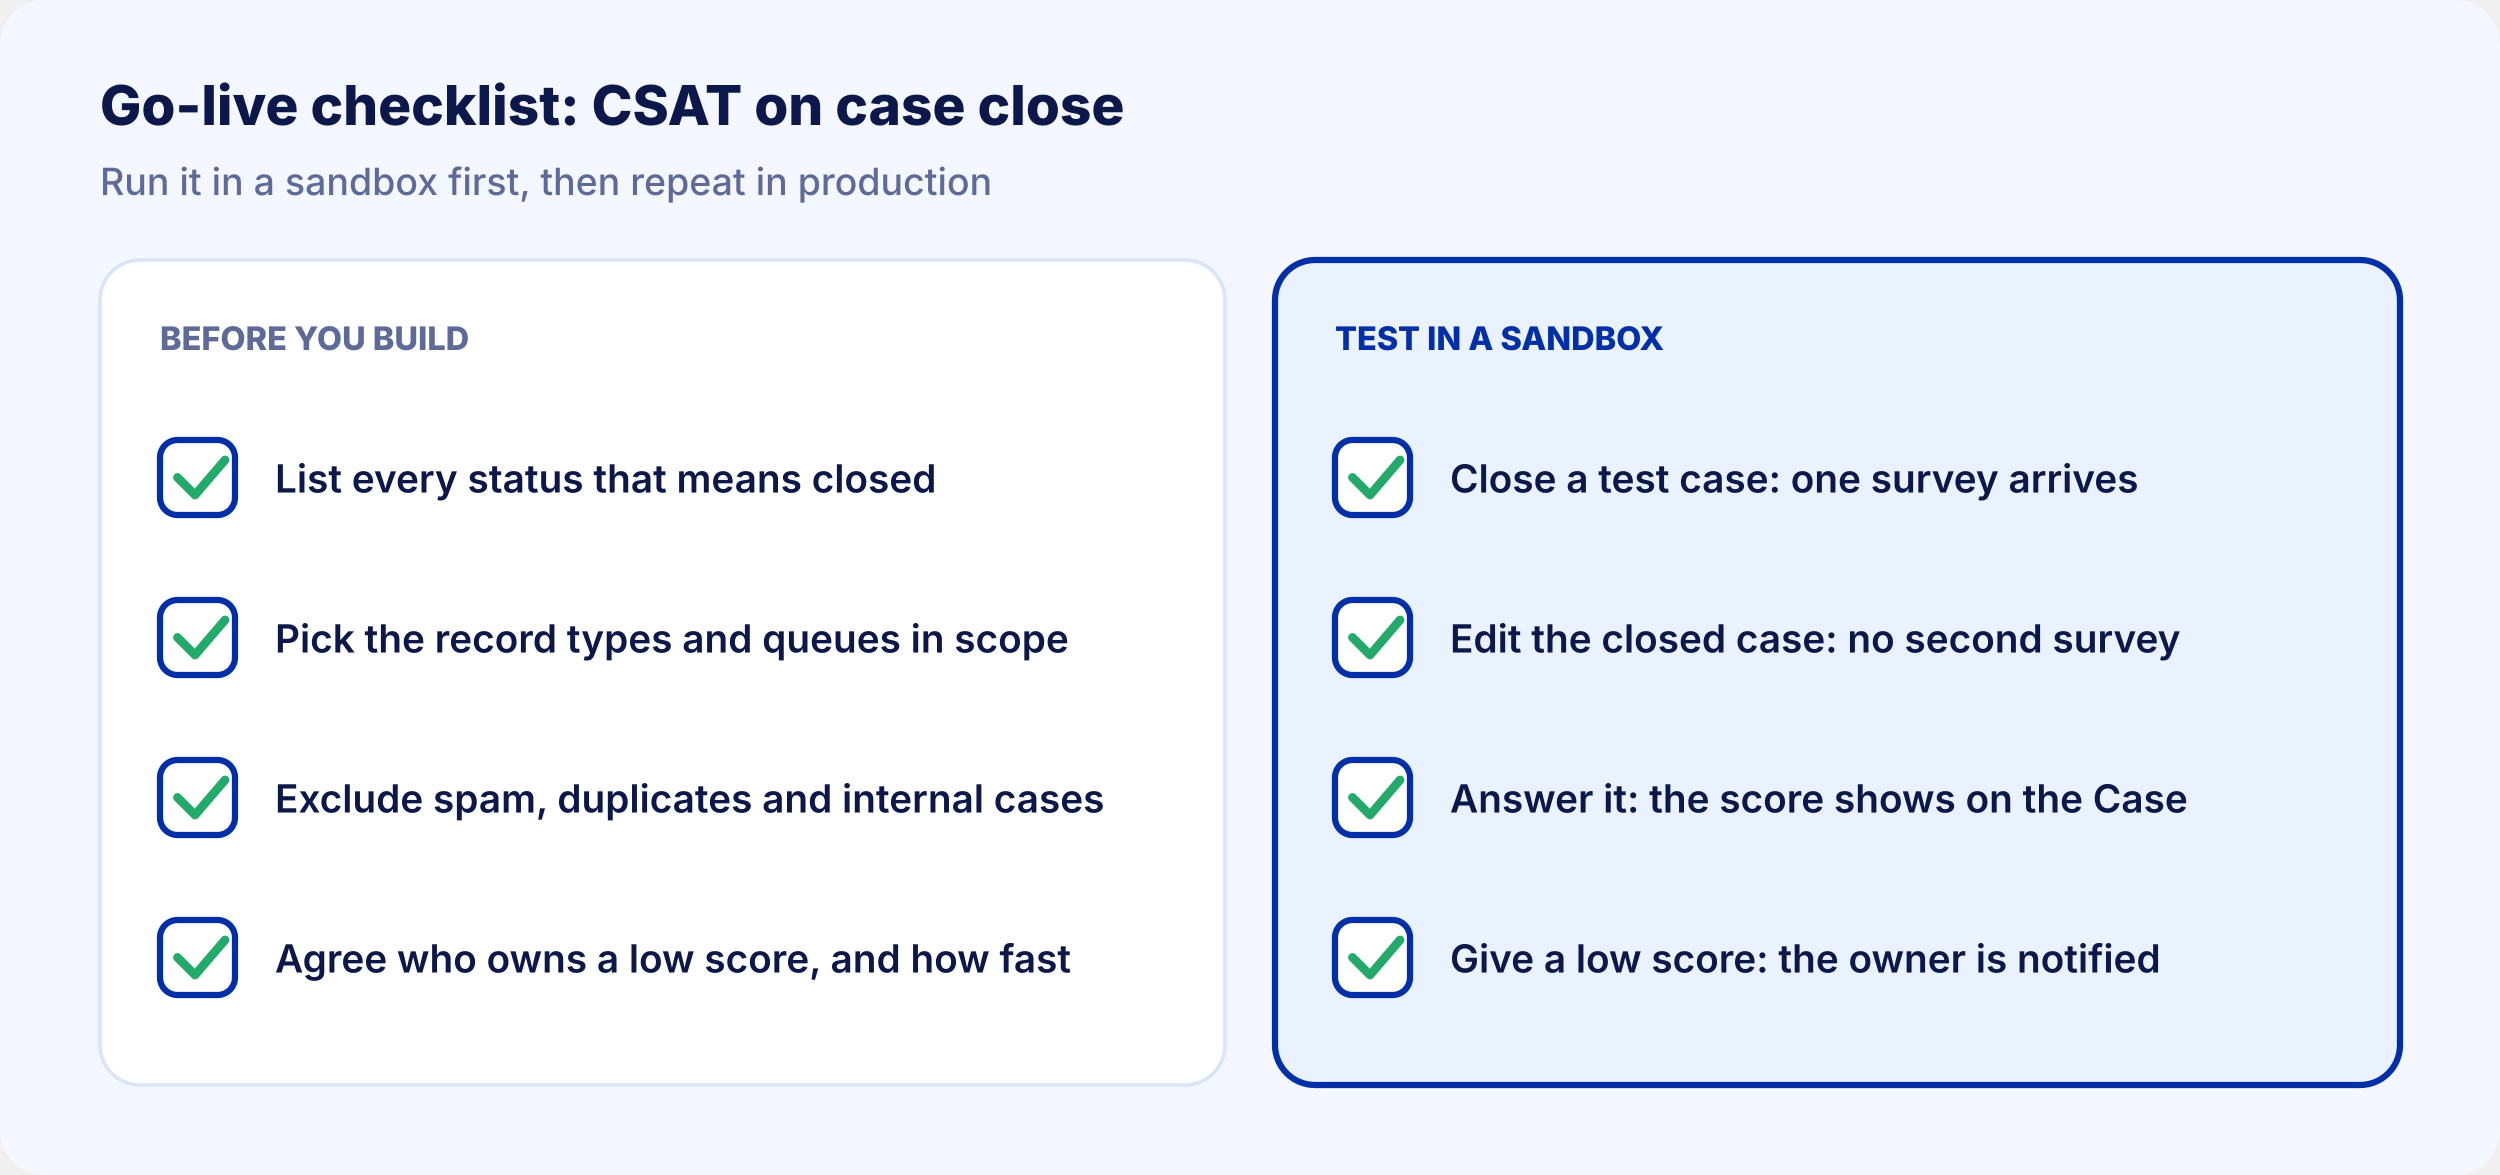
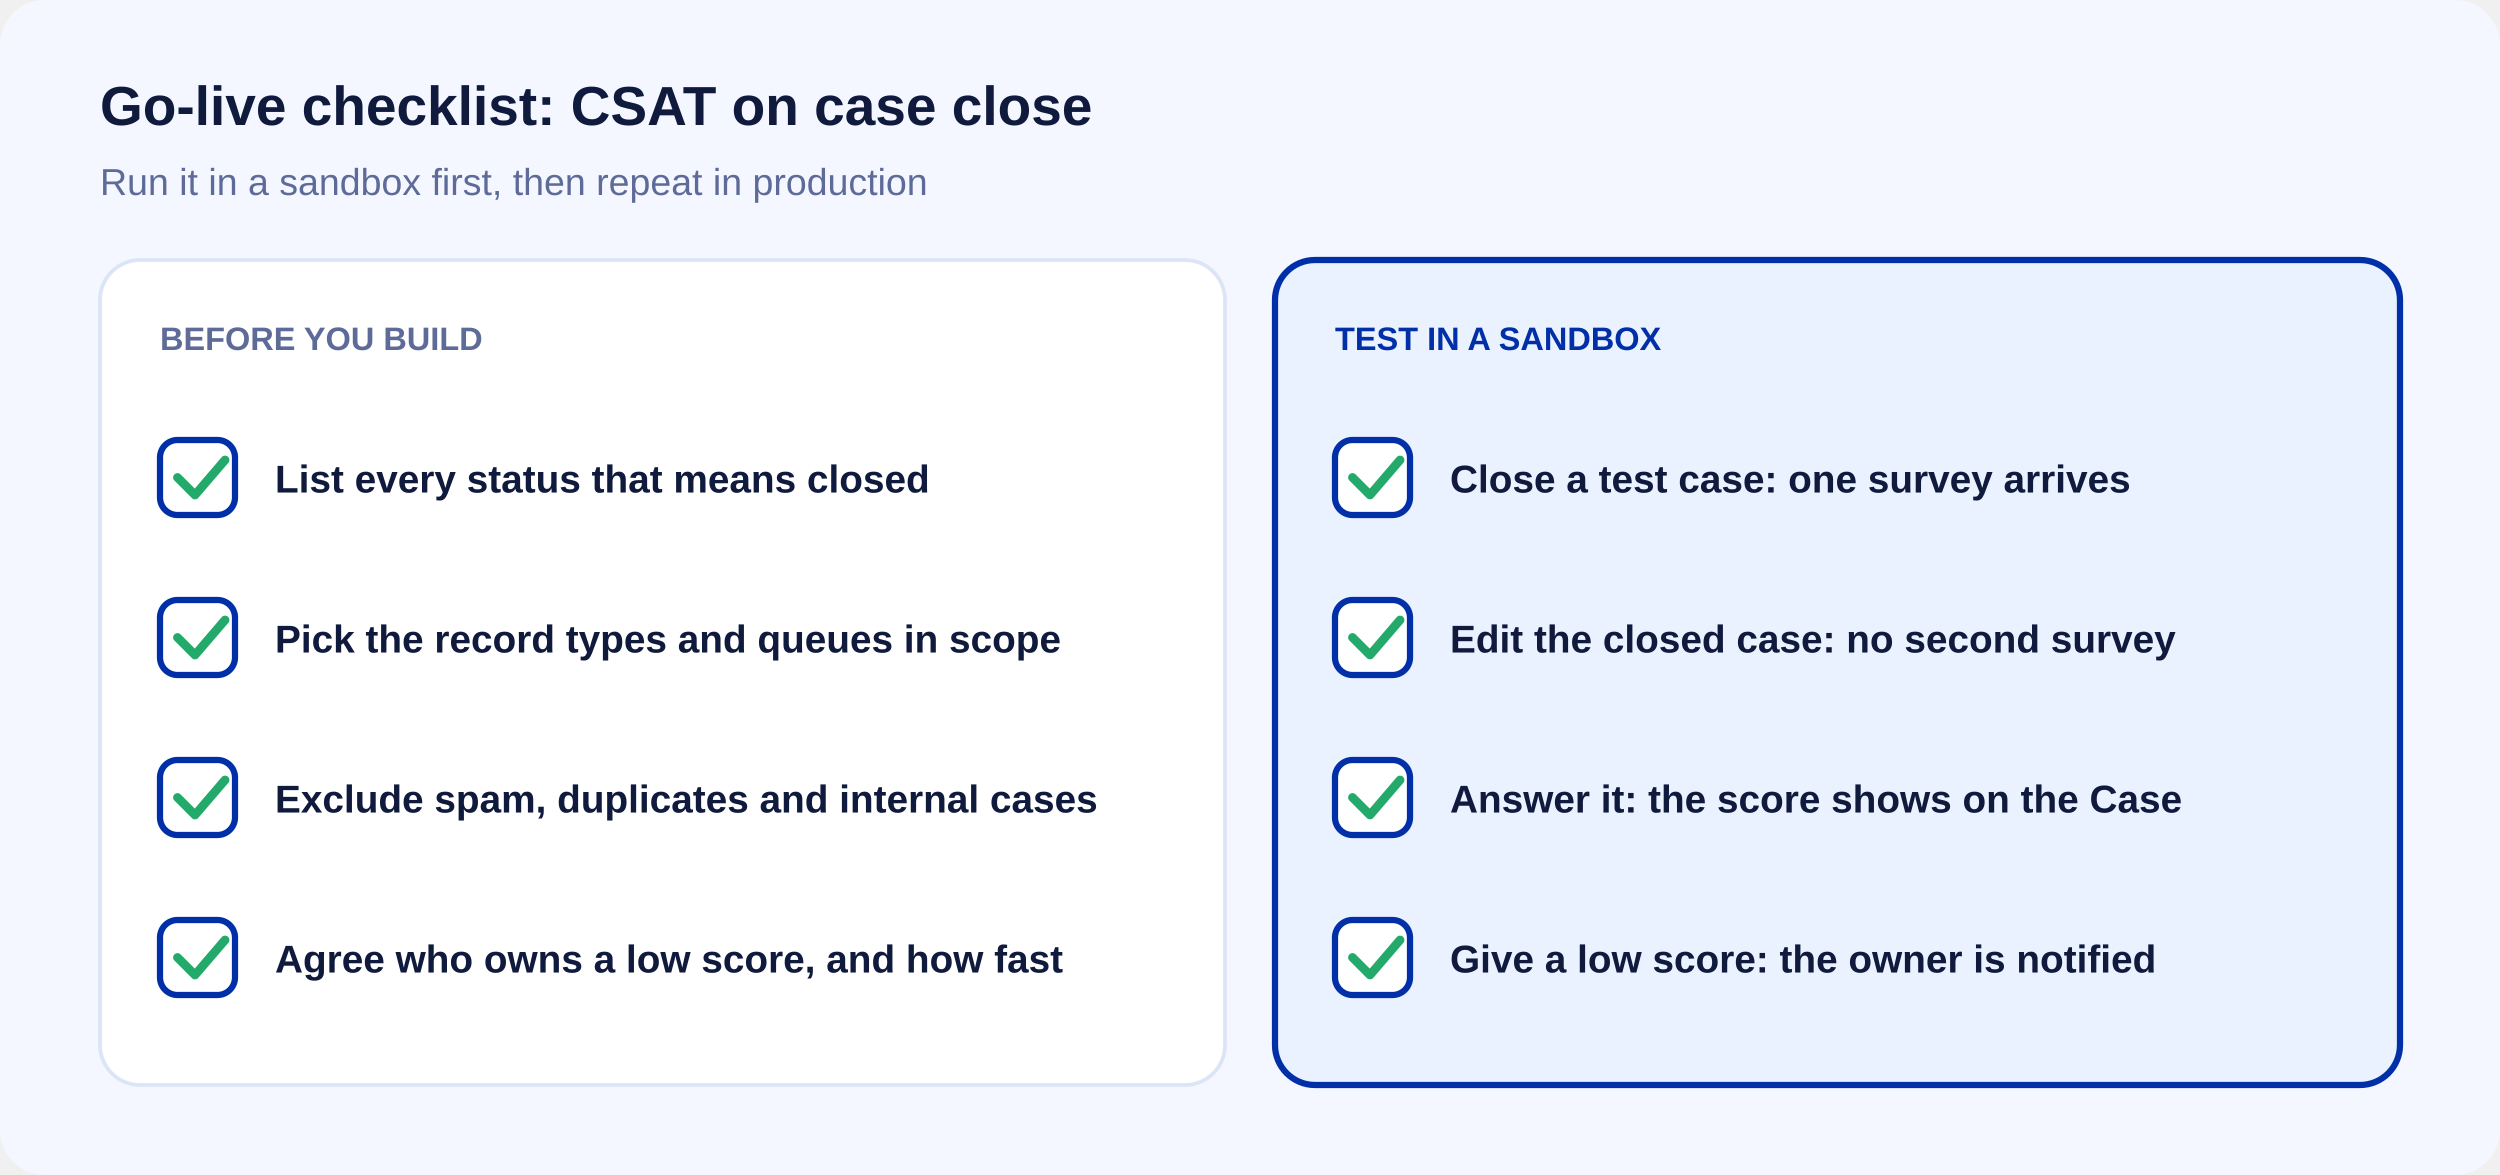
<svg xmlns="http://www.w3.org/2000/svg" viewBox="0 0 1000 470" role="img" aria-label="Go-live checklist. Before you build: list closed statuses, pick record types and queues, exclude spam and internal cases, agree who owns a low score. Test in a sandbox: one survey per closed case, no second survey on edit, score shows on the Case, low score notifies the owner">
  <defs>
    <marker id="ah" viewBox="0 0 10 10" refX="8" refY="5" markerWidth="7" markerHeight="7" orient="auto-start-reverse">
      <path d="M0 0L10 5L0 10z" fill="#002FA7" />
    </marker>
    <marker id="ahs" viewBox="0 0 10 10" refX="9" refY="5" markerWidth="4" markerHeight="4" orient="auto">
      <path d="M0 0L10 5L0 10z" fill="#002FA7" />
    </marker>
    <marker id="aha" viewBox="0 0 10 10" refX="8" refY="5" markerWidth="5" markerHeight="5" orient="auto-start-reverse">
      <path d="M0 0L10 5L0 10z" fill="#E9A52B" />
    </marker>
    <marker id="ahr" viewBox="0 0 10 10" refX="8" refY="5" markerWidth="6" markerHeight="6" orient="auto-start-reverse">
      <path d="M0 0L10 5L0 10z" fill="#EB5757" />
    </marker>
    <marker id="ahg" viewBox="0 0 10 10" refX="8" refY="5" markerWidth="6" markerHeight="6" orient="auto-start-reverse">
      <path d="M0 0L10 5L0 10z" fill="#23A96A" />
    </marker>
  </defs>
  <rect width="1000" height="470" rx="18" fill="#F4F7FF" />
-   <text x="40" y="50" font-size="22" font-weight="800" fill="#0C184A" text-anchor="start" font-family="Inter, Arial, sans-serif">Go-live checklist: CSAT on case close</text>
-   <text x="40" y="78" font-size="15" font-weight="500" fill="#5E6B98" text-anchor="start" font-family="Inter, Arial, sans-serif">Run it in a sandbox first, then repeat in production</text>
+   <text x="40" y="50" font-size="22" font-weight="800" fill="#0F1A3D" text-anchor="start" font-family="IBM Plex Sans, Arial, sans-serif">Go-live checklist: CSAT on case close</text>
+   <text x="40" y="78" font-size="15" font-weight="500" fill="#5E6B98" text-anchor="start" font-family="IBM Plex Sans, Arial, sans-serif">Run it in a sandbox first, then repeat in production</text>
  <rect x="40" y="104" width="450" height="330" rx="16" fill="#FFFFFF" stroke="#DCE4F7" stroke-width="1.5" />
-   <text x="64" y="140" font-size="13" font-weight="800" fill="#5E6B98" text-anchor="start" font-family="Inter, Arial, sans-serif">BEFORE YOU BUILD</text>
+   <text x="64" y="140" font-size="13" font-weight="800" fill="#5E6B98" text-anchor="start" font-family="IBM Plex Sans, Arial, sans-serif">BEFORE YOU BUILD</text>
  <rect x="64" y="176" width="30" height="30" rx="7" fill="#FFFFFF" stroke="#002FA7" stroke-width="2.5" />
  <path d="M71 191 l7 7 l12 -14" fill="none" stroke="#23A96A" stroke-width="3.5" stroke-linecap="round" stroke-linejoin="round" />
-   <text x="110" y="197" font-size="15.5" font-weight="600" fill="#0C184A" text-anchor="start" font-family="Inter, Arial, sans-serif">List every status that means closed</text>
+   <text x="110" y="197" font-size="15.5" font-weight="600" fill="#0F1A3D" text-anchor="start" font-family="IBM Plex Sans, Arial, sans-serif">List every status that means closed</text>
  <rect x="64" y="240" width="30" height="30" rx="7" fill="#FFFFFF" stroke="#002FA7" stroke-width="2.5" />
  <path d="M71 255 l7 7 l12 -14" fill="none" stroke="#23A96A" stroke-width="3.5" stroke-linecap="round" stroke-linejoin="round" />
-   <text x="110" y="261" font-size="15.5" font-weight="600" fill="#0C184A" text-anchor="start" font-family="Inter, Arial, sans-serif">Pick the record types and queues in scope</text>
+   <text x="110" y="261" font-size="15.5" font-weight="600" fill="#0F1A3D" text-anchor="start" font-family="IBM Plex Sans, Arial, sans-serif">Pick the record types and queues in scope</text>
  <rect x="64" y="304" width="30" height="30" rx="7" fill="#FFFFFF" stroke="#002FA7" stroke-width="2.5" />
  <path d="M71 319 l7 7 l12 -14" fill="none" stroke="#23A96A" stroke-width="3.5" stroke-linecap="round" stroke-linejoin="round" />
-   <text x="110" y="325" font-size="15.5" font-weight="600" fill="#0C184A" text-anchor="start" font-family="Inter, Arial, sans-serif">Exclude spam, duplicates and internal cases</text>
+   <text x="110" y="325" font-size="15.5" font-weight="600" fill="#0F1A3D" text-anchor="start" font-family="IBM Plex Sans, Arial, sans-serif">Exclude spam, duplicates and internal cases</text>
  <rect x="64" y="368" width="30" height="30" rx="7" fill="#FFFFFF" stroke="#002FA7" stroke-width="2.5" />
  <path d="M71 383 l7 7 l12 -14" fill="none" stroke="#23A96A" stroke-width="3.5" stroke-linecap="round" stroke-linejoin="round" />
-   <text x="110" y="389" font-size="15.5" font-weight="600" fill="#0C184A" text-anchor="start" font-family="Inter, Arial, sans-serif">Agree who owns a low score, and how fast</text>
+   <text x="110" y="389" font-size="15.5" font-weight="600" fill="#0F1A3D" text-anchor="start" font-family="IBM Plex Sans, Arial, sans-serif">Agree who owns a low score, and how fast</text>
  <rect x="510" y="104" width="450" height="330" rx="16" fill="#EAF1FF" stroke="#002FA7" stroke-width="2.5" />
-   <text x="534" y="140" font-size="13" font-weight="800" fill="#002FA7" text-anchor="start" font-family="Inter, Arial, sans-serif">TEST IN A SANDBOX</text>
+   <text x="534" y="140" font-size="13" font-weight="800" fill="#002FA7" text-anchor="start" font-family="IBM Plex Sans, Arial, sans-serif">TEST IN A SANDBOX</text>
  <rect x="534" y="176" width="30" height="30" rx="7" fill="#FFFFFF" stroke="#002FA7" stroke-width="2.5" />
  <path d="M541 191 l7 7 l12 -14" fill="none" stroke="#23A96A" stroke-width="3.5" stroke-linecap="round" stroke-linejoin="round" />
-   <text x="580" y="197" font-size="15.5" font-weight="600" fill="#0C184A" text-anchor="start" font-family="Inter, Arial, sans-serif">Close a test case: one survey arrives</text>
+   <text x="580" y="197" font-size="15.5" font-weight="600" fill="#0F1A3D" text-anchor="start" font-family="IBM Plex Sans, Arial, sans-serif">Close a test case: one survey arrives</text>
  <rect x="534" y="240" width="30" height="30" rx="7" fill="#FFFFFF" stroke="#002FA7" stroke-width="2.5" />
  <path d="M541 255 l7 7 l12 -14" fill="none" stroke="#23A96A" stroke-width="3.5" stroke-linecap="round" stroke-linejoin="round" />
-   <text x="580" y="261" font-size="15.5" font-weight="600" fill="#0C184A" text-anchor="start" font-family="Inter, Arial, sans-serif">Edit the closed case: no second survey</text>
+   <text x="580" y="261" font-size="15.5" font-weight="600" fill="#0F1A3D" text-anchor="start" font-family="IBM Plex Sans, Arial, sans-serif">Edit the closed case: no second survey</text>
  <rect x="534" y="304" width="30" height="30" rx="7" fill="#FFFFFF" stroke="#002FA7" stroke-width="2.5" />
  <path d="M541 319 l7 7 l12 -14" fill="none" stroke="#23A96A" stroke-width="3.5" stroke-linecap="round" stroke-linejoin="round" />
-   <text x="580" y="325" font-size="15.5" font-weight="600" fill="#0C184A" text-anchor="start" font-family="Inter, Arial, sans-serif">Answer it: the score shows on the Case</text>
+   <text x="580" y="325" font-size="15.5" font-weight="600" fill="#0F1A3D" text-anchor="start" font-family="IBM Plex Sans, Arial, sans-serif">Answer it: the score shows on the Case</text>
  <rect x="534" y="368" width="30" height="30" rx="7" fill="#FFFFFF" stroke="#002FA7" stroke-width="2.5" />
  <path d="M541 383 l7 7 l12 -14" fill="none" stroke="#23A96A" stroke-width="3.5" stroke-linecap="round" stroke-linejoin="round" />
-   <text x="580" y="389" font-size="15.5" font-weight="600" fill="#0C184A" text-anchor="start" font-family="Inter, Arial, sans-serif">Give a low score: the owner is notified</text>
+   <text x="580" y="389" font-size="15.5" font-weight="600" fill="#0F1A3D" text-anchor="start" font-family="IBM Plex Sans, Arial, sans-serif">Give a low score: the owner is notified</text>
</svg>
